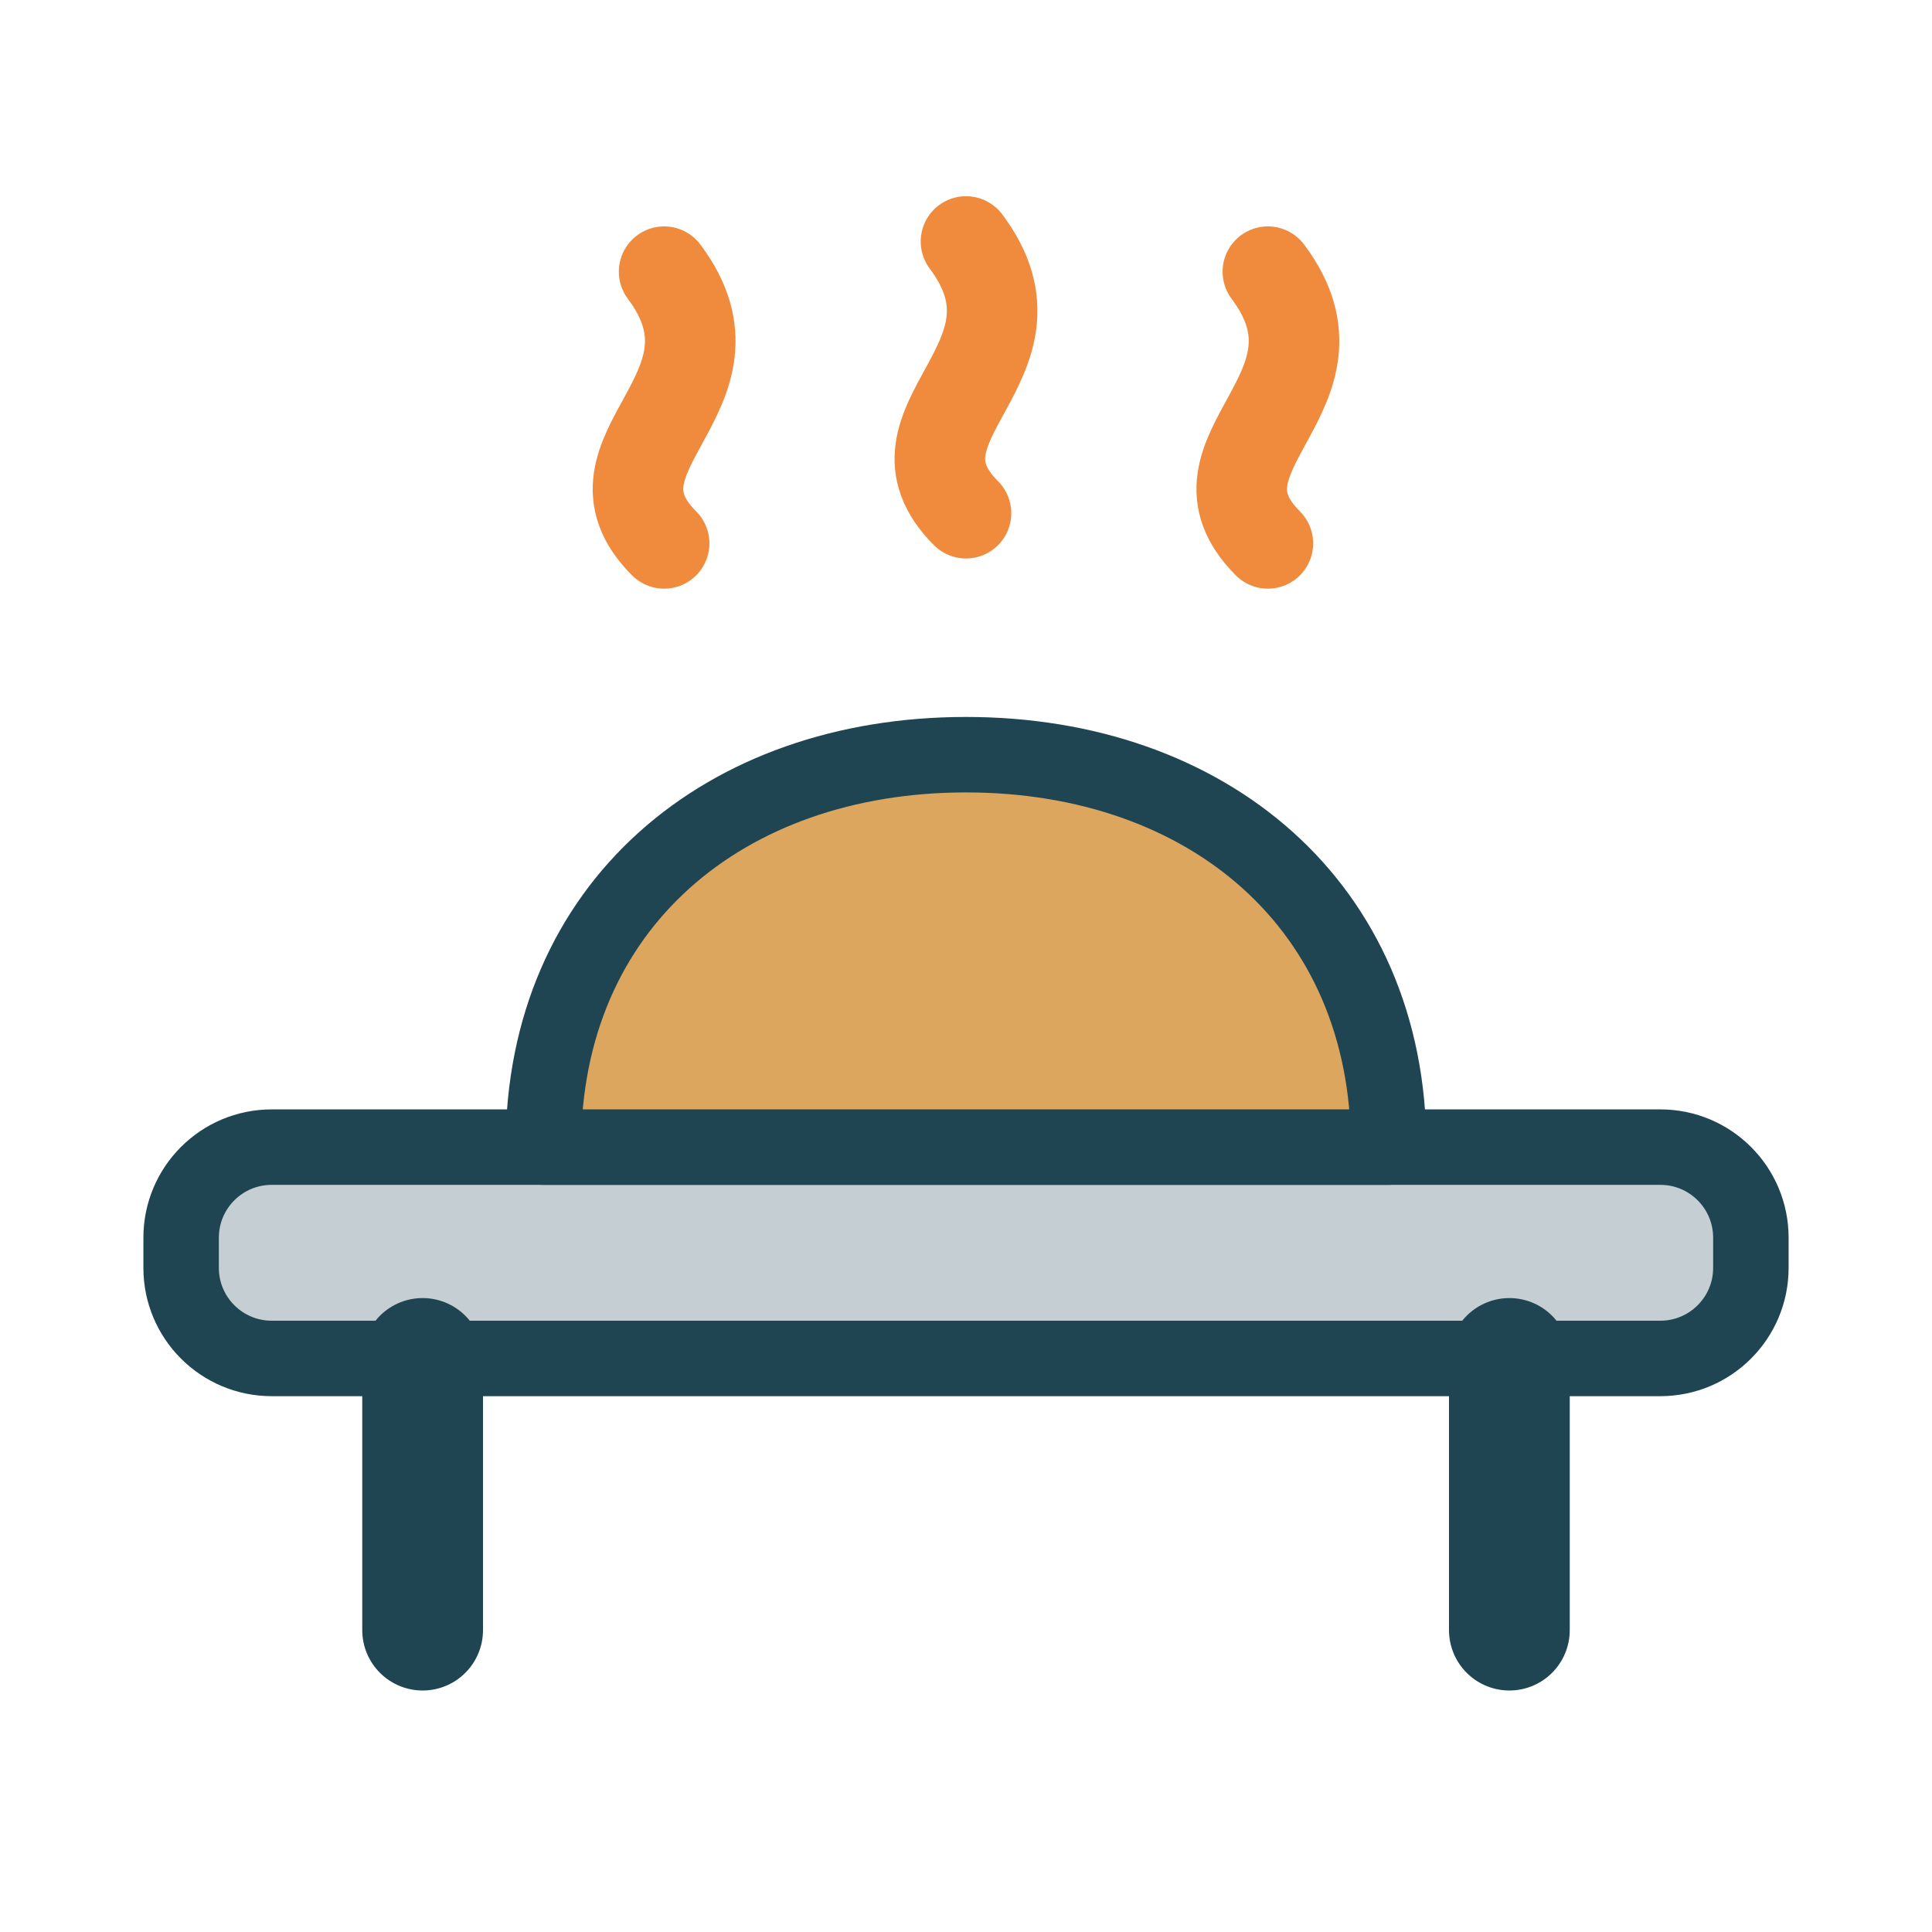
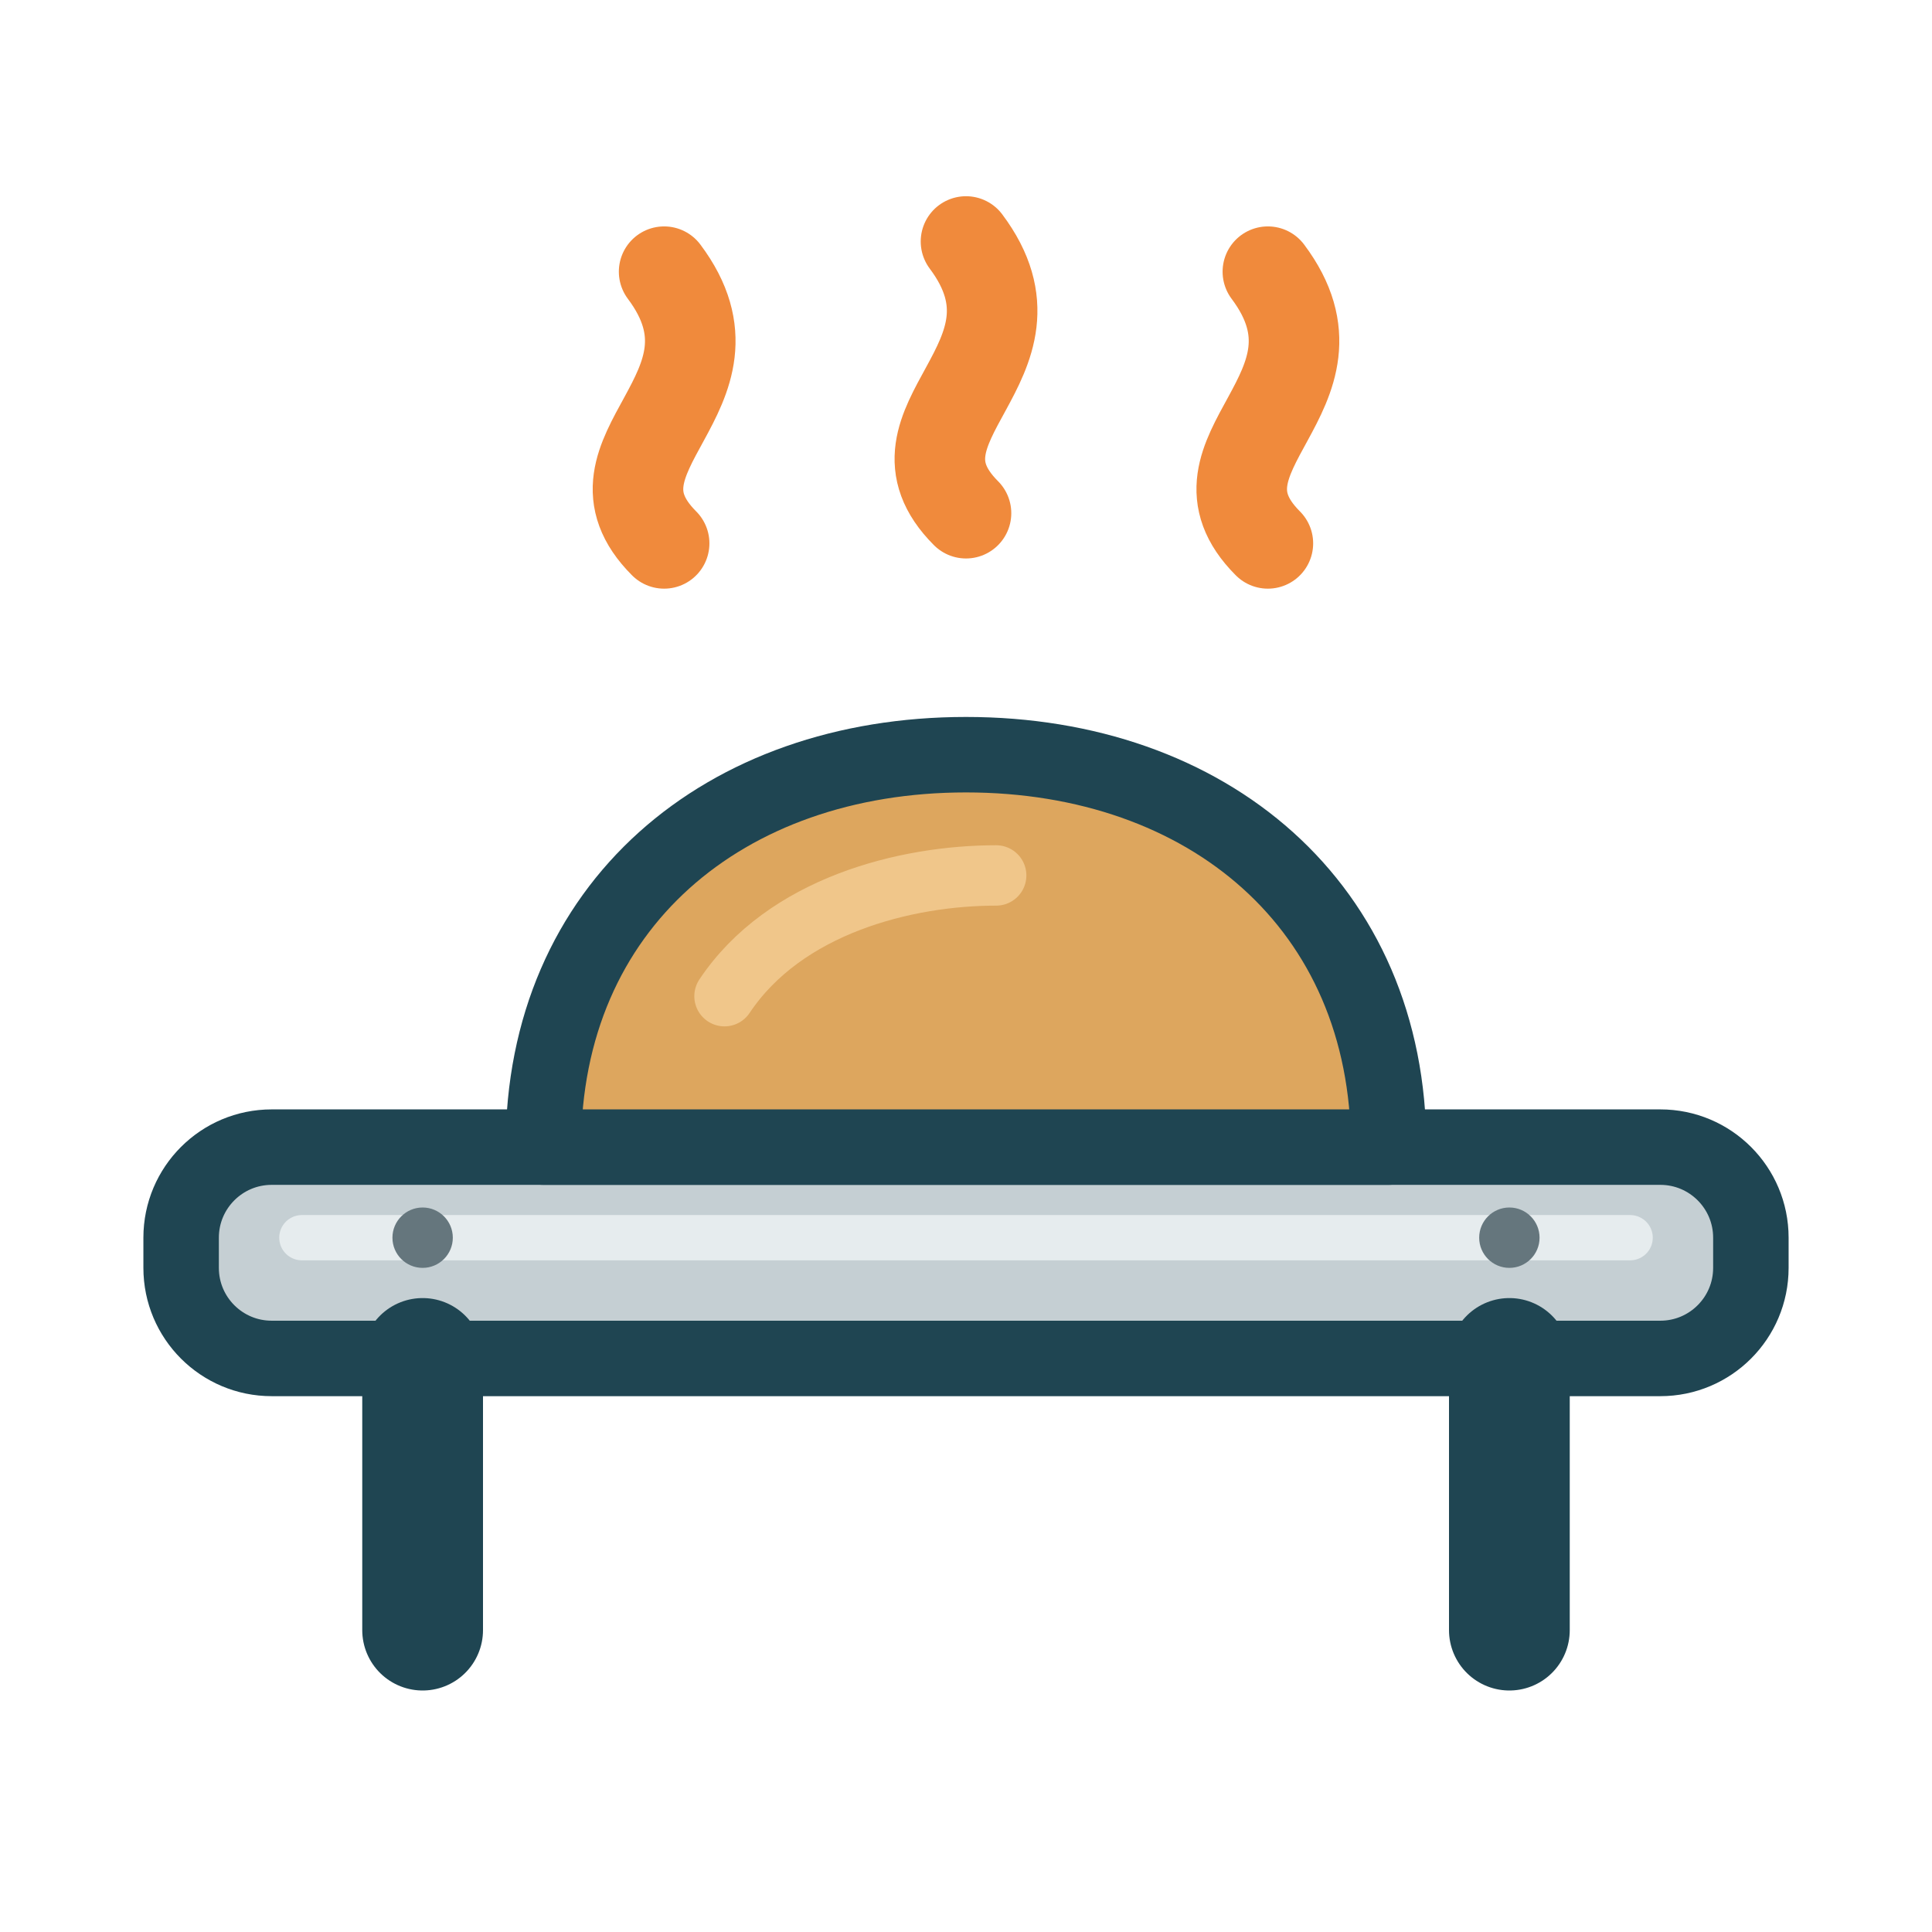
<svg xmlns="http://www.w3.org/2000/svg" viewBox="0 0 64 64">
  <rect x="6" y="38" width="52" height="7" rx="3" fill="#C5CFD3" stroke="#1F4552" stroke-width="2.5" />
  <path d="M14 45v9M50 45v9" stroke="#1F4552" stroke-width="4" stroke-linecap="round" />
  <path d="M18 38c0-8 6-13 14-13s14 5 14 13z" fill="#DDA65E" stroke="#1F4552" stroke-width="2.5" stroke-linejoin="round" />
  <path d="M22 18c-3-3 3-5 0-9M32 17c-3-3 3-5 0-9M42 18c-3-3 3-5 0-9" stroke="#F08A3C" stroke-width="3" stroke-linecap="round" fill="none" />
+   <path d="M10 41h44" stroke="#E6ECEE" stroke-width="1.5" stroke-linecap="round" />
+   <path d="M24 33c2-3 6-4 9-4" stroke="#F0C68A" stroke-width="2" stroke-linecap="round" fill="none" />
+   <circle cx="14" cy="41" r="1" fill="#65767D" />
+   <circle cx="50" cy="41" r="1" fill="#65767D" />
</svg>
